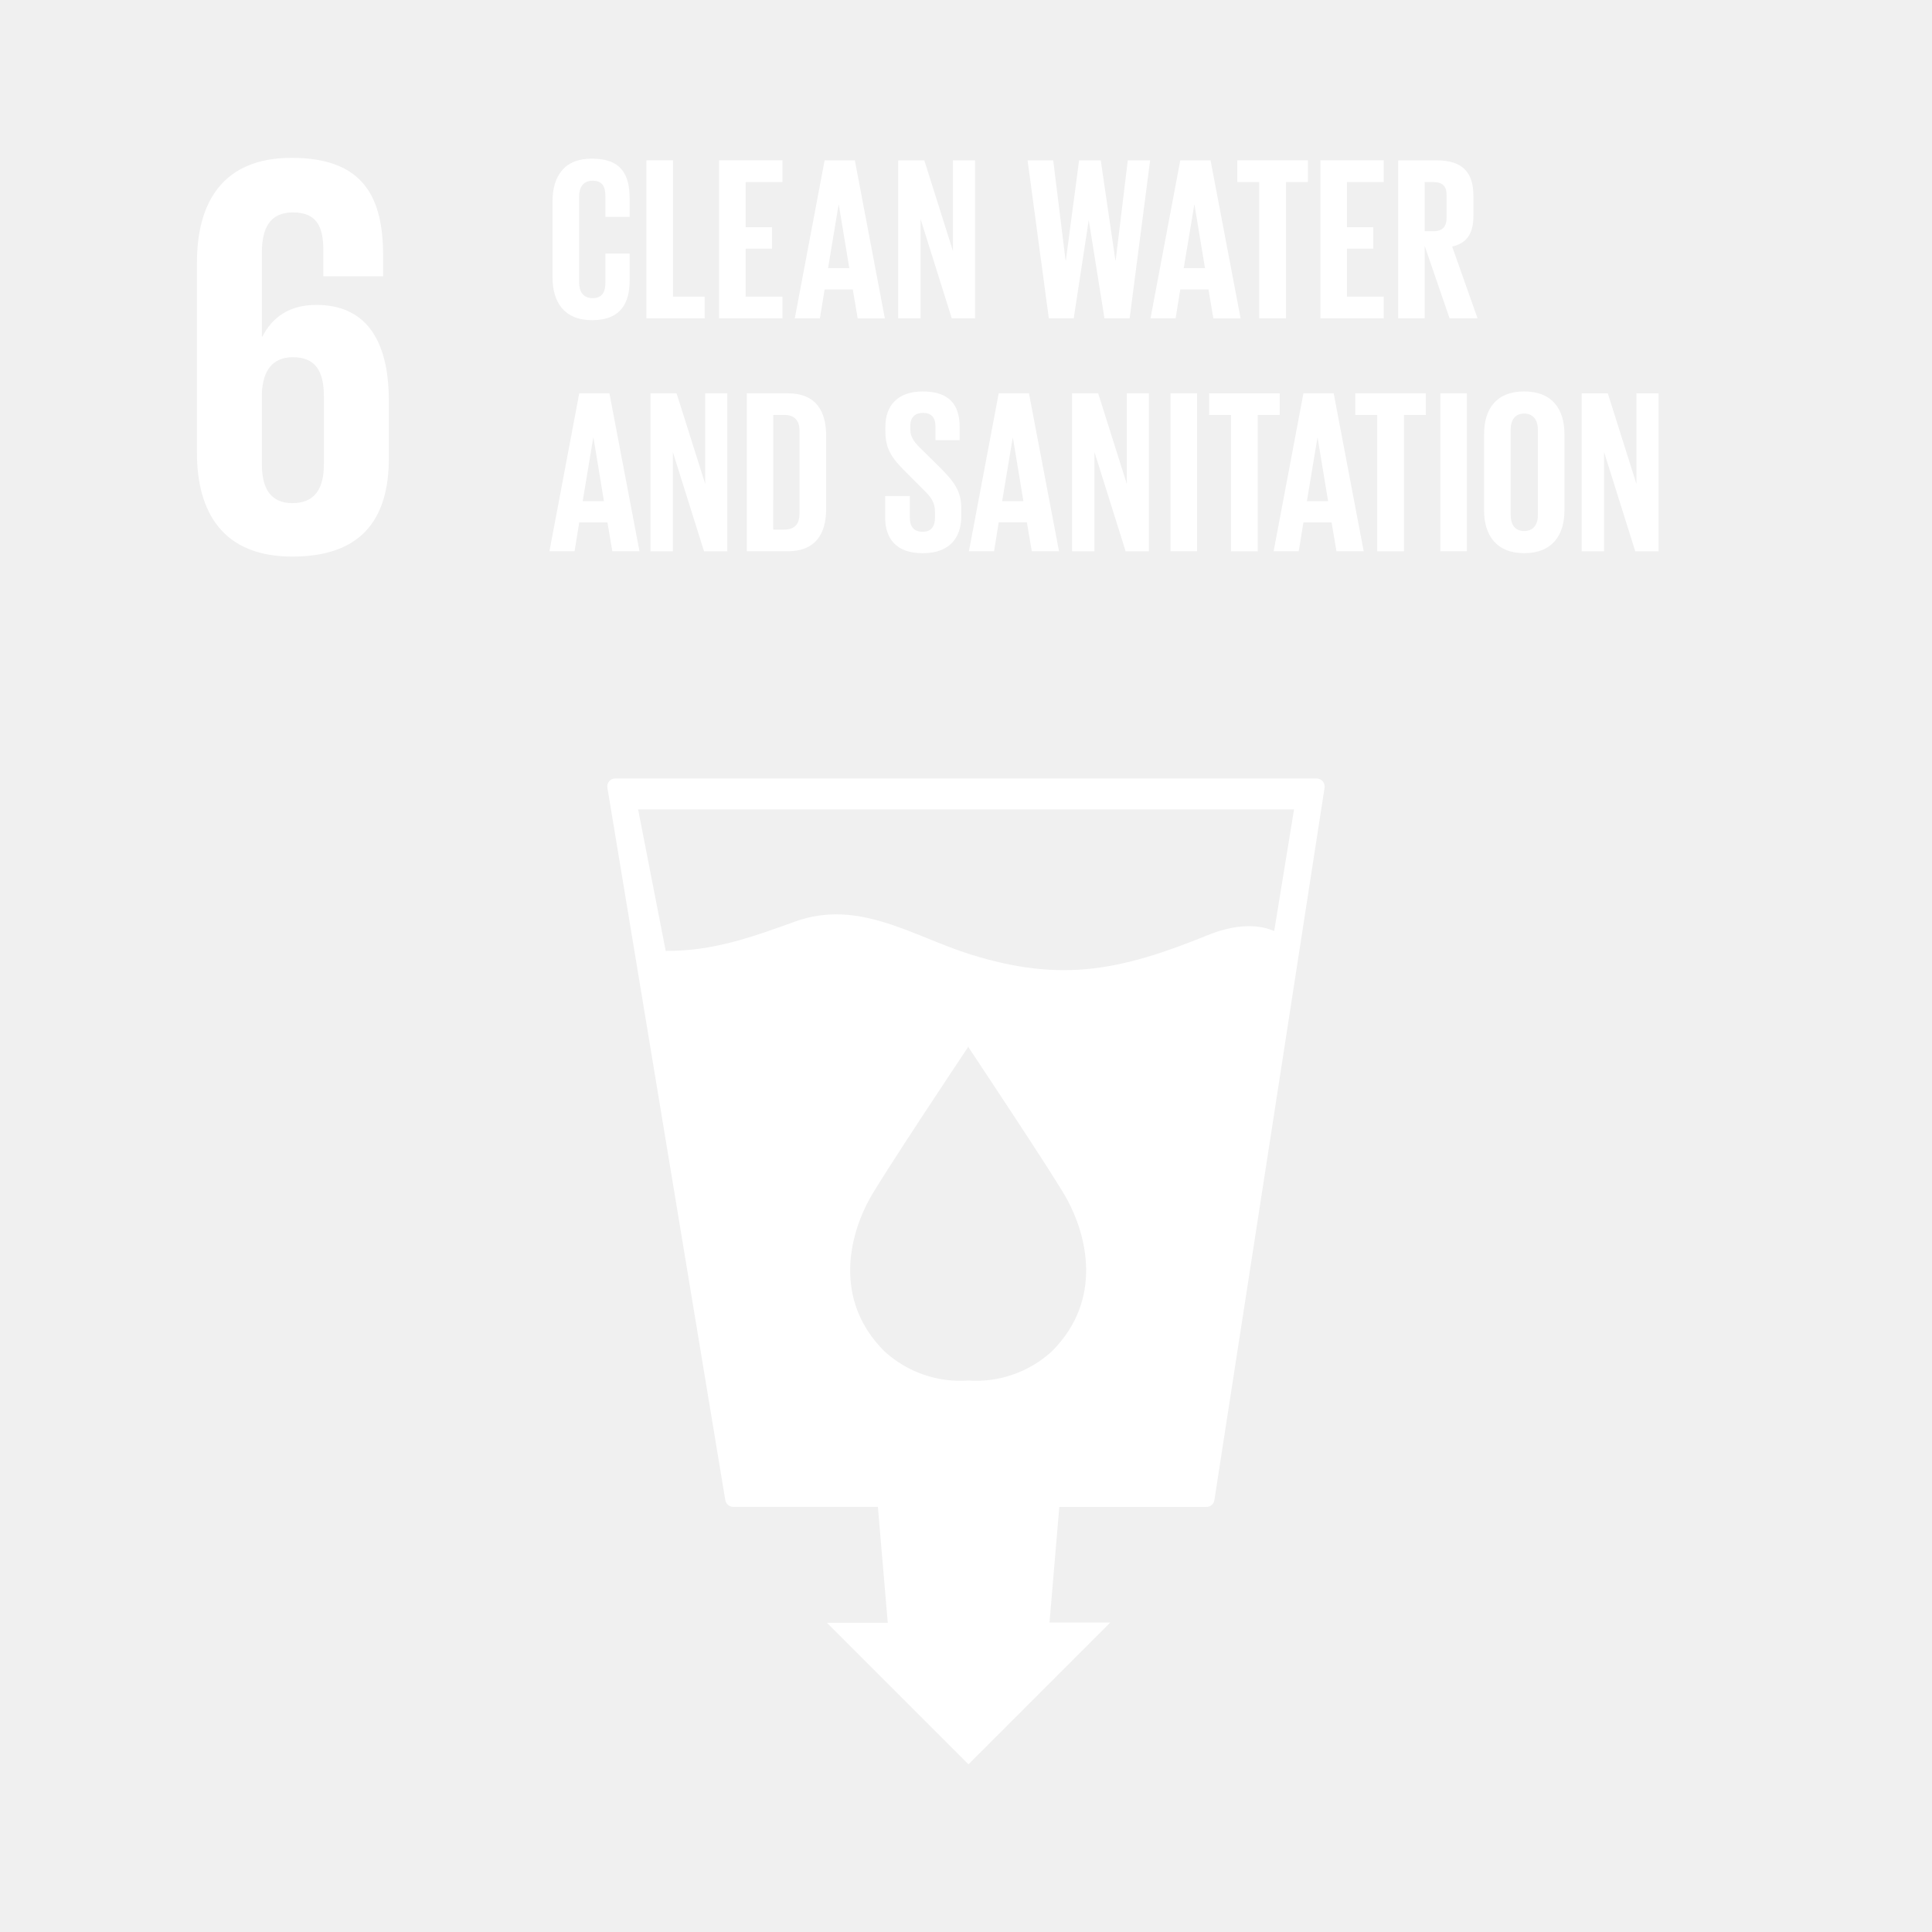
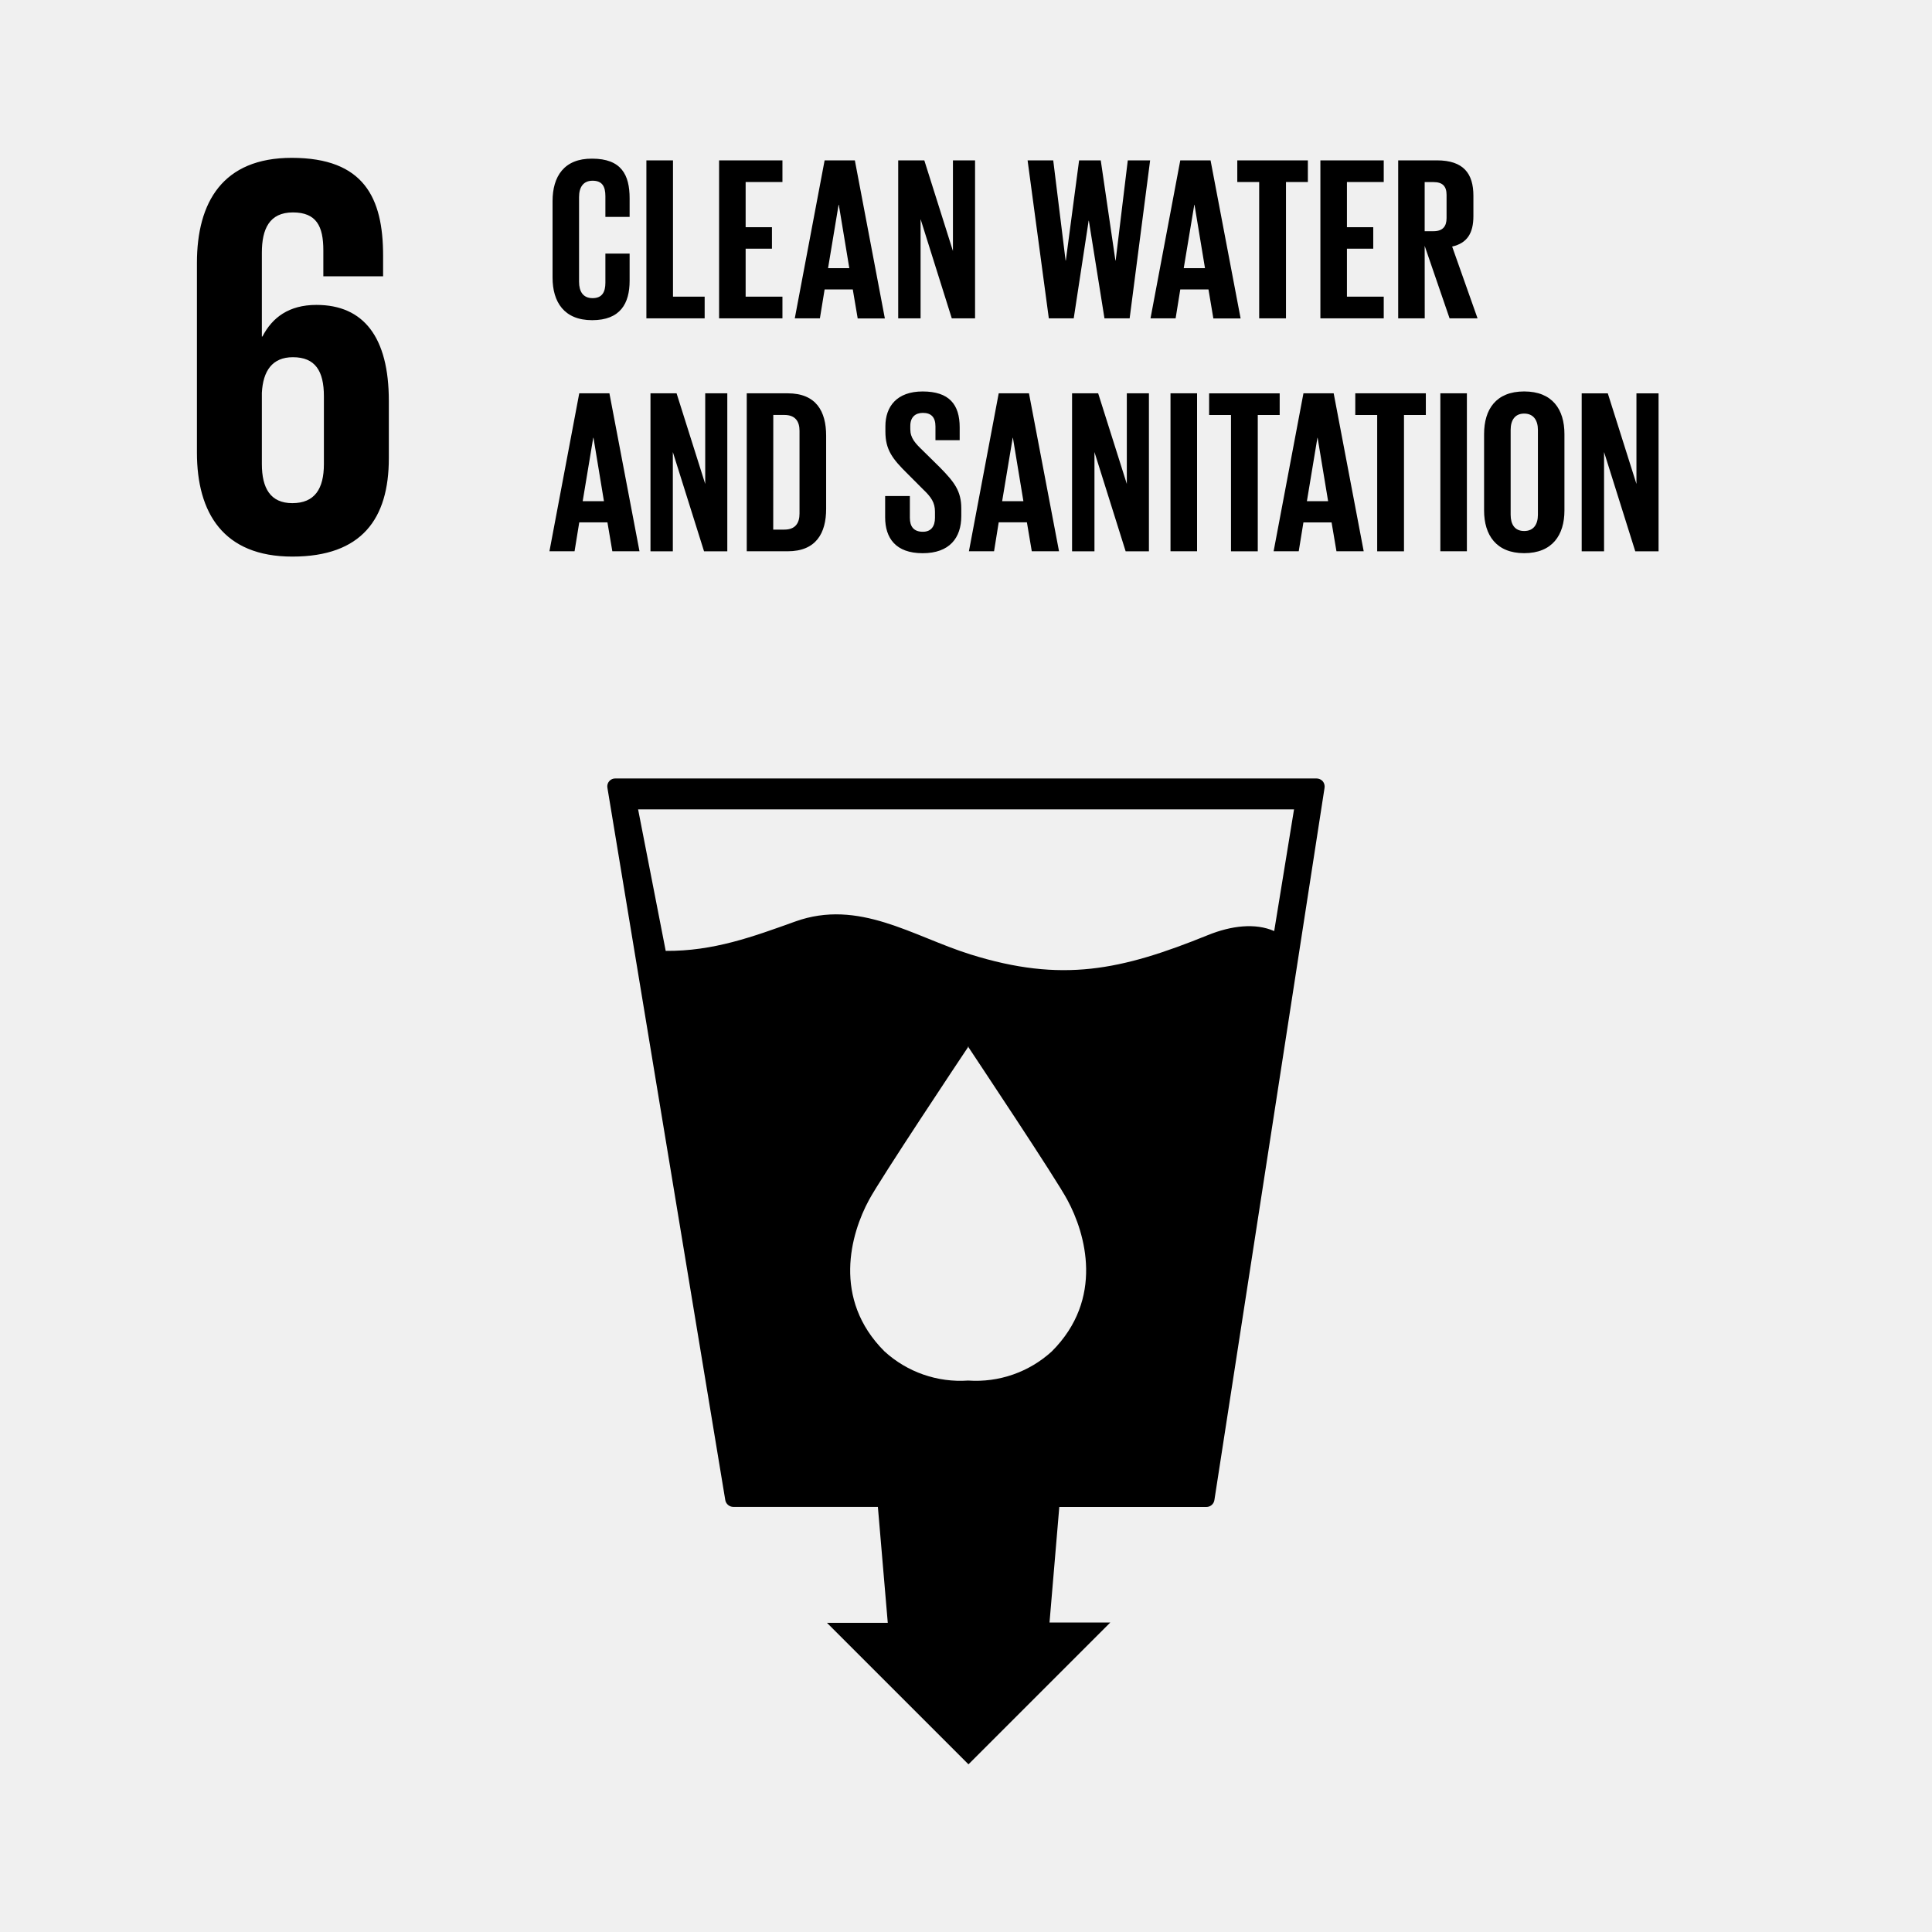
- <svg xmlns="http://www.w3.org/2000/svg" id="Layer_1" data-name="Layer 1" viewBox="0 0 1000 1000" focusable="false">
-   <link type="text/css" rel="stylesheet" id="dark-mode-general-link" />
+ <svg xmlns="http://www.w3.org/2000/svg" id="Layer_1" data-name="Layer 1" viewBox="0 0 1000 1000">
  <link type="text/css" rel="stylesheet" id="dark-mode-custom-link" />
-   <style type="text/css" id="dark-mode-custom-style" />
-   <defs>
-     <style>
-       .cls-2 {
-         fill: #fff;
-       }
-     </style>
-   </defs>
-   <path class="cls-2" d="M151.31,288.09c36,0,49.95-19.64,49.95-50.87V207.48c0-33-13.08-49.66-37.48-49.66-14.27,0-22.89,6.56-27.95,16.37h-.29V130.77c0-12.21,3.87-20.82,16.06-20.82s15.76,7.14,15.76,19.63V143h30.93V132.25c0-29.74-9.82-50.55-47.29-50.55-35.68,0-49.07,22.89-49.07,54.41v98.14c0,31.23,13.68,53.84,49.38,53.84m-15.77-84.77c.59-11.29,5.35-18.43,16.06-18.43,11.59,0,16.05,7.14,16.05,20.23v35.09c0,12.78-4.74,20.22-16.34,20.22-11.32,0-15.77-7.73-15.77-20.22Z" />
-   <path class="cls-2" d="M306.49,165.73c14.59,0,19.4-8.67,19.4-20.38V131.24H313.35v15.08c0,4.82-1.67,8-6.63,8s-7-3.49-7-8.44v-43.9c0-4.94,2.07-8.44,7-8.44s6.63,2.89,6.63,8v10.73h12.54v-9.65c0-12.05-4.21-20.5-19.4-20.5C292,82,286,91.32,286,104.11v39.55c0,12.67,6,22.07,20.5,22.07" />
-   <polygon class="cls-2" points="364.73 153.56 348.34 153.56 348.34 83 334.57 83 334.57 164.78 364.73 164.78 364.73 153.56" />
-   <polygon class="cls-2" points="404.99 153.56 385.94 153.56 385.94 128.72 399.56 128.72 399.56 117.61 385.94 117.61 385.94 94.22 404.99 94.22 404.99 83 372.2 83 372.2 164.78 404.99 164.78 404.99 153.56" />
-   <path class="cls-2" d="M426.82,149.82H441.4l2.54,15H458L442.47,83H426.82l-15.44,81.77h13ZM434.05,106h.12l5.43,32.79h-11Z" />
-   <polygon class="cls-2" points="476.49 113.4 492.64 164.78 504.69 164.78 504.69 83 493.24 83 493.24 129.92 478.42 83 464.91 83 464.91 164.78 476.49 164.78 476.49 113.4" />
-   <polygon class="cls-2" points="555.76 164.77 563.48 114.24 563.59 114.24 571.67 164.77 584.7 164.77 595.3 83.01 583.74 83.01 577.46 134.86 577.34 134.86 569.75 83.01 558.54 83.01 551.67 134.86 551.55 134.86 545.15 83.01 531.88 83.01 542.87 164.77 555.76 164.77" />
-   <path class="cls-2" d="M610.91,149.82h14.6l2.52,15h14.11L626.58,83H610.91L595.5,164.77h13ZM618.16,106h.11l5.43,32.79h-11Z" />
-   <polygon class="cls-2" points="651.75 164.77 665.62 164.77 665.62 94.22 676.95 94.22 676.95 83 640.42 83 640.42 94.22 651.75 94.22 651.75 164.77" />
-   <polygon class="cls-2" points="716.22 153.56 697.17 153.56 697.17 128.72 710.79 128.72 710.79 117.61 697.17 117.61 697.17 94.22 716.22 94.22 716.22 83 683.43 83 683.43 164.78 716.22 164.78 716.22 153.56" />
-   <path class="cls-2" d="M737.41,127.25l12.89,37.53h14.48l-13.15-37.16c7.84-1.79,11-7,11-15.79V101.34c0-11.46-5.06-18.34-18.93-18.34h-20v81.78h13.74Zm0-33H742c4.68,0,6.74,2.17,6.74,6.62V112.9c0,4.35-2.06,6.77-6.74,6.77h-4.59Z" />
-   <path class="cls-2" d="M299.82,270.38h14.59l2.53,14.95H331l-15.57-81.76H299.82l-15.43,81.76h13Zm7.23-43.78h.14l5.41,32.81h-11Z" />
-   <polygon class="cls-2" points="336.69 203.57 336.69 285.35 348.26 285.35 348.26 233.97 364.41 285.35 376.45 285.35 376.45 203.57 365.02 203.57 365.02 250.49 350.19 203.57 336.69 203.57" />
-   <path class="cls-2" d="M386.52,285.34h21.2c14.7,0,19.89-9.41,19.89-21.95V225.52c0-12.65-5.19-21.94-19.89-21.94h-21.2Zm13.73-70.56H406c5.68,0,7.83,3.38,7.83,8.21v42.82c0,4.93-2.15,8.31-7.83,8.31h-5.78Z" />
-   <path class="cls-2" d="M458.15,256.76v11c0,10.72,5.44,18.58,19.41,18.58s20-8,20-19.19v-4c0-9-3.6-13.63-11.07-21.23l-8.81-8.68c-4-3.85-6.51-6.52-6.51-11.08v-1.71c0-4.58,2.65-6.74,6.51-6.74,4.34,0,6.51,2.29,6.51,7v7.13h12.54v-6.65c0-11.82-5.42-18.57-19.17-18.57-13.38,0-19.28,7.84-19.28,18v2.76c0,9.41,3.62,14.12,11.45,21.83l8.07,8.09c4.22,4,6.14,6.87,6.14,11.56V268c0,4.34-1.92,7.24-6.26,7.24-4.69,0-6.74-2.65-6.74-7.24V256.76Z" />
-   <path class="cls-2" d="M514.52,285.34l2.41-15h14.59l2.53,15h14.1l-15.56-81.76H516.93l-15.42,81.76Zm9.65-58.72h.12l5.42,32.79h-11Z" />
-   <polygon class="cls-2" points="583.24 250.49 568.41 203.58 554.9 203.58 554.9 285.35 566.49 285.35 566.49 233.97 582.63 285.35 594.68 285.35 594.68 203.58 583.24 203.58 583.24 250.49" />
-   <rect class="cls-2" x="605.85" y="203.57" width="13.75" height="81.77" />
-   <polygon class="cls-2" points="651.02 285.35 651.02 214.79 662.36 214.79 662.36 203.59 625.84 203.59 625.84 214.79 637.16 214.79 637.16 285.35 651.02 285.35" />
-   <path class="cls-2" d="M690.31,203.58H674.66l-15.44,81.76h13l2.43-14.95h14.57l2.53,14.95h14.1Zm-13.86,55.83,5.44-32.79H682l5.43,32.79Z" />
-   <polygon class="cls-2" points="738.01 203.58 701.49 203.58 701.49 214.79 712.83 214.79 712.83 285.35 726.7 285.35 726.7 214.79 738.01 214.79 738.01 203.58" />
-   <rect class="cls-2" x="745.52" y="203.57" width="13.74" height="81.77" />
-   <path class="cls-2" d="M788.91,286.32c14.59,0,20.84-9.41,20.84-22.08V224.68c0-12.79-6.25-22.07-20.84-22.07s-20.75,9.28-20.75,22.07v39.56c0,12.67,6.29,22.08,20.75,22.08m-7-63.81c0-4.94,2.16-8.44,7-8.44s7.11,3.5,7.11,8.44v43.9c0,4.94-2.17,8.44-7.11,8.44s-7-3.5-7-8.44Z" />
-   <polygon class="cls-2" points="858.47 285.35 858.47 203.59 847.02 203.59 847.02 250.49 832.19 203.59 818.68 203.59 818.68 285.35 830.26 285.35 830.26 233.96 846.41 285.35 858.47 285.35" />
-   <path class="cls-2" d="M684.65,404.36a4.38,4.38,0,0,0-3.28-1.43H318.57a4.09,4.09,0,0,0-4.17,4.86l61,368.63a4.26,4.26,0,0,0,4.18,3.55h74.81l5.12,60-31.48,0,73.25,73.24,73.42-73.41-31.47,0L548.29,780h76.13a4.18,4.18,0,0,0,4.16-3.62l57-368.56A4.36,4.36,0,0,0,684.65,404.36ZM544.43,699.47a58.2,58.2,0,0,1-43.29,15.1,58.23,58.23,0,0,1-43.34-15.1c-27.18-27.15-17.48-60.93-8-78.39,5.84-10.93,47.6-73.64,51.2-79v-.42l.16.2.14-.2v.42c3.5,5.34,45.33,68,51.17,79C561.92,638.54,571.59,672.32,544.43,699.47ZM659.52,481.92c-9.83-4.33-22.3-2.77-34.26,2.07-45,18.25-75.66,24.81-123,10-29.82-9.34-57.72-28.88-90.69-17-21.89,7.87-42.28,15.38-67,15.19l-14.29-73.26H669.79Z" />
+   <defs />
+   <path class="cls-2" d="M151.31 288.09c36 0 49.95-19.64 49.95-50.87v-29.74c0-33-13.08-49.66-37.48-49.66-14.27 0-22.89 6.56-27.95 16.37h-.29v-43.42c0-12.21 3.87-20.82 16.06-20.82s15.76 7.14 15.76 19.63V143h30.93v-10.75c0-29.74-9.82-50.55-47.29-50.55-35.68 0-49.07 22.89-49.07 54.41v98.14c0 31.23 13.68 53.84 49.38 53.84m-15.77-84.77c.59-11.29 5.35-18.43 16.06-18.43 11.59 0 16.05 7.14 16.05 20.23v35.09c0 12.78-4.74 20.22-16.34 20.22-11.32 0-15.77-7.73-15.77-20.22zM306.49 165.73c14.59 0 19.4-8.67 19.4-20.38v-14.11h-12.54v15.08c0 4.82-1.67 8-6.63 8s-7-3.49-7-8.44v-43.9c0-4.94 2.07-8.44 7-8.44s6.63 2.89 6.63 8v10.73h12.54v-9.65c0-12.05-4.21-20.5-19.4-20.5C292 82 286 91.32 286 104.11v39.55c0 12.67 6 22.07 20.5 22.07M364.73 153.56h-16.39V83h-13.77v81.78h30.16v-11.22zM404.99 153.56h-19.05v-24.84h13.62v-11.11h-13.62V94.22h19.05V83H372.2v81.78h32.79v-11.22zM426.82 149.82h14.58l2.54 15H458L442.47 83h-15.65l-15.44 81.77h13zm7.23-43.82h.12l5.43 32.79h-11zM476.49 113.4l16.15 51.38h12.05V83h-11.45v46.92L478.42 83h-13.51v81.78h11.58V113.4zM555.76 164.77l7.72-50.53h.11l8.08 50.53h13.03l10.6-81.76h-11.56l-6.28 51.85h-.12l-7.59-51.85h-11.21l-6.87 51.85h-.12l-6.4-51.85h-13.27l10.99 81.76h12.89zM610.91 149.82h14.6l2.52 15h14.11L626.58 83h-15.67l-15.41 81.77h13zm7.25-43.82h.11l5.43 32.79h-11zM651.75 164.77h13.87V94.22h11.33V83h-36.53v11.22h11.33v70.55zM716.22 153.56h-19.05v-24.84h13.62v-11.11h-13.62V94.22h19.05V83h-32.79v81.78h32.79v-11.22zM737.41 127.25l12.89 37.53h14.48l-13.15-37.16c7.84-1.79 11-7 11-15.79v-10.49c0-11.46-5.06-18.34-18.93-18.34h-20v81.78h13.74zm0-33H742c4.68 0 6.74 2.17 6.74 6.62v12.03c0 4.35-2.06 6.77-6.74 6.77h-4.59zM299.82 270.38h14.59l2.53 14.95H331l-15.57-81.76h-15.61l-15.43 81.76h13zm7.23-43.78h.14l5.41 32.81h-11zM336.69 203.57v81.78h11.57v-51.38l16.15 51.38h12.04v-81.78h-11.43v46.92l-14.83-46.92h-13.5zM386.52 285.34h21.2c14.7 0 19.89-9.41 19.89-21.95v-37.87c0-12.65-5.19-21.94-19.89-21.94h-21.2zm13.73-70.56H406c5.68 0 7.83 3.38 7.83 8.21v42.82c0 4.93-2.15 8.31-7.83 8.31h-5.78zM458.15 256.76v11c0 10.72 5.44 18.58 19.41 18.58s20-8 20-19.19v-4c0-9-3.6-13.63-11.07-21.23l-8.81-8.68c-4-3.85-6.51-6.52-6.51-11.08v-1.71c0-4.58 2.65-6.74 6.51-6.74 4.34 0 6.51 2.29 6.51 7v7.13h12.54v-6.65c0-11.82-5.42-18.57-19.17-18.57-13.38 0-19.28 7.84-19.28 18v2.76c0 9.41 3.62 14.12 11.45 21.83l8.07 8.09c4.22 4 6.14 6.87 6.14 11.56V268c0 4.34-1.92 7.24-6.26 7.24-4.69 0-6.74-2.65-6.74-7.24v-11.24zM514.52 285.34l2.41-15h14.59l2.53 15h14.1l-15.56-81.76h-15.66l-15.42 81.76zm9.65-58.72h.12l5.42 32.79h-11zM583.24 250.49l-14.83-46.91H554.9v81.77h11.59v-51.38l16.14 51.38h12.05v-81.77h-11.44v46.91zM605.85 203.57h13.75v81.77h-13.75zM651.02 285.35v-70.56h11.34v-11.2h-36.52v11.2h11.32v70.56h13.86zM690.31 203.58h-15.65l-15.44 81.76h13l2.43-14.95h14.57l2.53 14.95h14.1zm-13.86 55.83l5.44-32.79h.11l5.43 32.79zM738.01 203.58h-36.52v11.21h11.34v70.56h13.87v-70.56h11.31v-11.21zM745.52 203.57h13.74v81.77h-13.74zM788.91 286.32c14.59 0 20.84-9.41 20.84-22.08v-39.56c0-12.79-6.25-22.07-20.84-22.07s-20.75 9.28-20.75 22.07v39.56c0 12.67 6.29 22.08 20.75 22.08m-7-63.81c0-4.94 2.16-8.44 7-8.44s7.11 3.5 7.11 8.44v43.9c0 4.94-2.17 8.44-7.11 8.44s-7-3.5-7-8.44zM858.47 285.35v-81.76h-11.45v46.9l-14.83-46.9h-13.51v81.76h11.58v-51.39l16.15 51.39h12.06zM684.65 404.36a4.38 4.38 0 00-3.28-1.43h-362.8a4.09 4.09 0 00-4.17 4.86l61 368.63a4.26 4.26 0 004.18 3.55h74.81l5.12 60h-31.48l73.25 73.24 73.42-73.41h-31.47l5.06-59.8h76.13a4.18 4.18 0 004.16-3.62l57-368.56a4.36 4.36 0 00-.93-3.46zM544.43 699.47a58.2 58.2 0 01-43.29 15.1 58.23 58.23 0 01-43.34-15.1c-27.18-27.15-17.48-60.93-8-78.39 5.84-10.93 47.6-73.64 51.2-79v-.42l.16.2.14-.2v.42c3.5 5.34 45.33 68 51.17 79 9.45 17.46 19.12 51.24-8.04 78.39zm115.09-217.55c-9.83-4.33-22.3-2.77-34.26 2.07-45 18.25-75.66 24.81-123 10-29.82-9.34-57.72-28.88-90.69-17-21.89 7.87-42.28 15.38-67 15.19l-14.29-73.26h339.51z" />
</svg>
